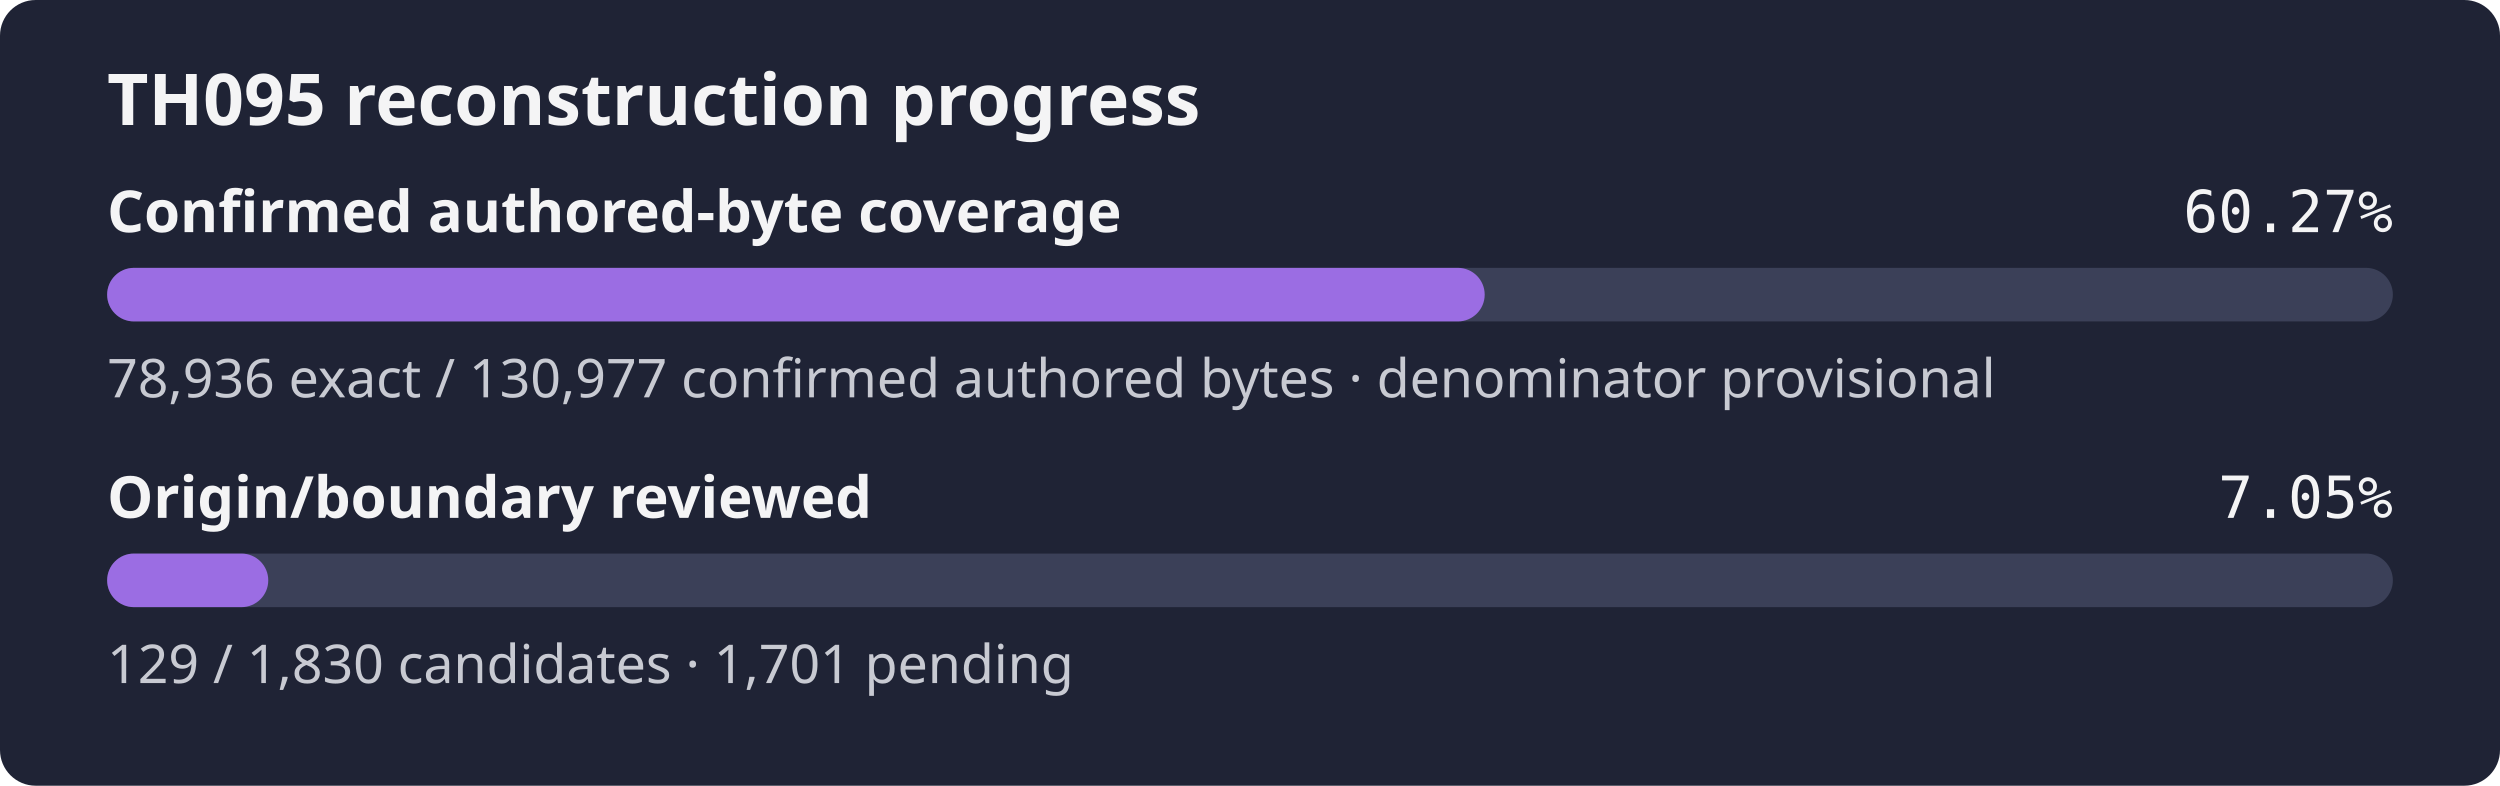
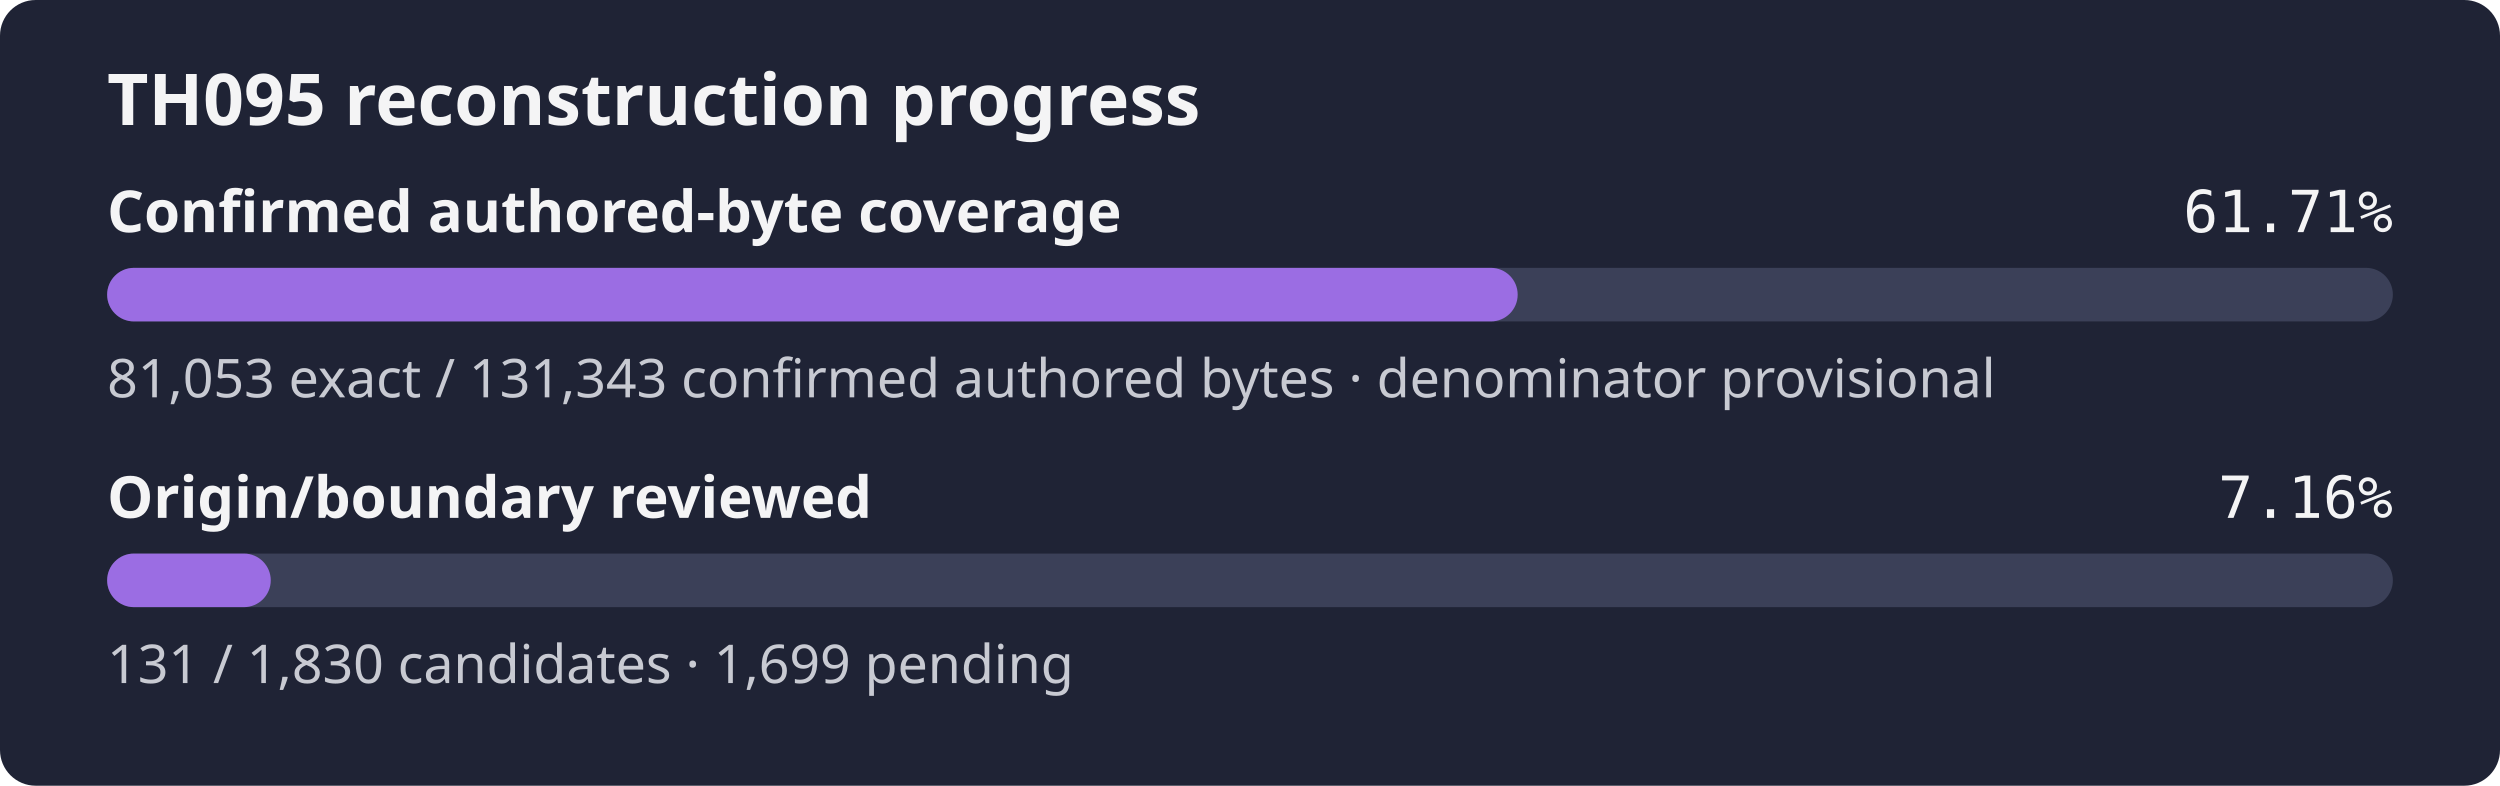
- <svg xmlns="http://www.w3.org/2000/svg" width="560" height="176" role="img" aria-label="TH095 reconstruction progress: 60.27% of the confirmed authored-byte set is exact, origin review 7.05%">
+ <svg xmlns="http://www.w3.org/2000/svg" width="560" height="176" role="img" aria-label="TH095 reconstruction progress: 61.71% of the confirmed authored-byte set is exact, origin review 7.16%">
  <rect width="560" height="176" rx="8" fill="#1f2335" />
  <text x="24" y="28" fill="#f4f4f5" font-family="sans-serif" font-size="16" font-weight="600">TH095 reconstruction progress</text>
  <text x="24" y="52" fill="#f4f4f5" font-family="sans-serif" font-size="13" font-weight="600">Confirmed authored-byte coverage</text>
-   <text x="536" y="52" fill="#f4f4f5" text-anchor="end" font-family="monospace" font-size="13">60.27%</text>
+   <text x="536" y="52" fill="#f4f4f5" text-anchor="end" font-family="monospace" font-size="13">61.71%</text>
  <rect x="24" y="60" width="512" height="12" rx="6" fill="#3b4058" />
-   <rect x="24" y="60" width="308.57" height="12" rx="6" fill="#9b6de3" />
-   <text x="24" y="89" fill="#c8cad2" font-family="sans-serif" font-size="12">78,936 exact / 130,977 confirmed authored bytes · denominator provisional</text>
+   <rect x="24" y="60" width="315.96" height="12" rx="6" fill="#9b6de3" />
+   <text x="24" y="89" fill="#c8cad2" font-family="sans-serif" font-size="12">81,053 exact / 131,343 confirmed authored bytes · denominator provisional</text>
  <text x="24" y="116" fill="#f4f4f5" font-family="sans-serif" font-size="13" font-weight="600">Origin/boundary reviewed</text>
-   <text x="536" y="116" fill="#f4f4f5" text-anchor="end" font-family="monospace" font-size="13">7.05%</text>
+   <text x="536" y="116" fill="#f4f4f5" text-anchor="end" font-family="monospace" font-size="13">7.16%</text>
  <rect x="24" y="124" width="512" height="12" rx="6" fill="#3b4058" />
-   <rect x="24" y="124" width="36.09" height="12" rx="6" fill="#9b6de3" />
-   <text x="24" y="153" fill="#c8cad2" font-family="sans-serif" font-size="12">129 / 1,830 candidates · 1,701 pending</text>
+   <rect x="24" y="124" width="36.65" height="12" rx="6" fill="#9b6de3" />
+   <text x="24" y="153" fill="#c8cad2" font-family="sans-serif" font-size="12">131 / 1,830 candidates · 1,699 pending</text>
</svg>
